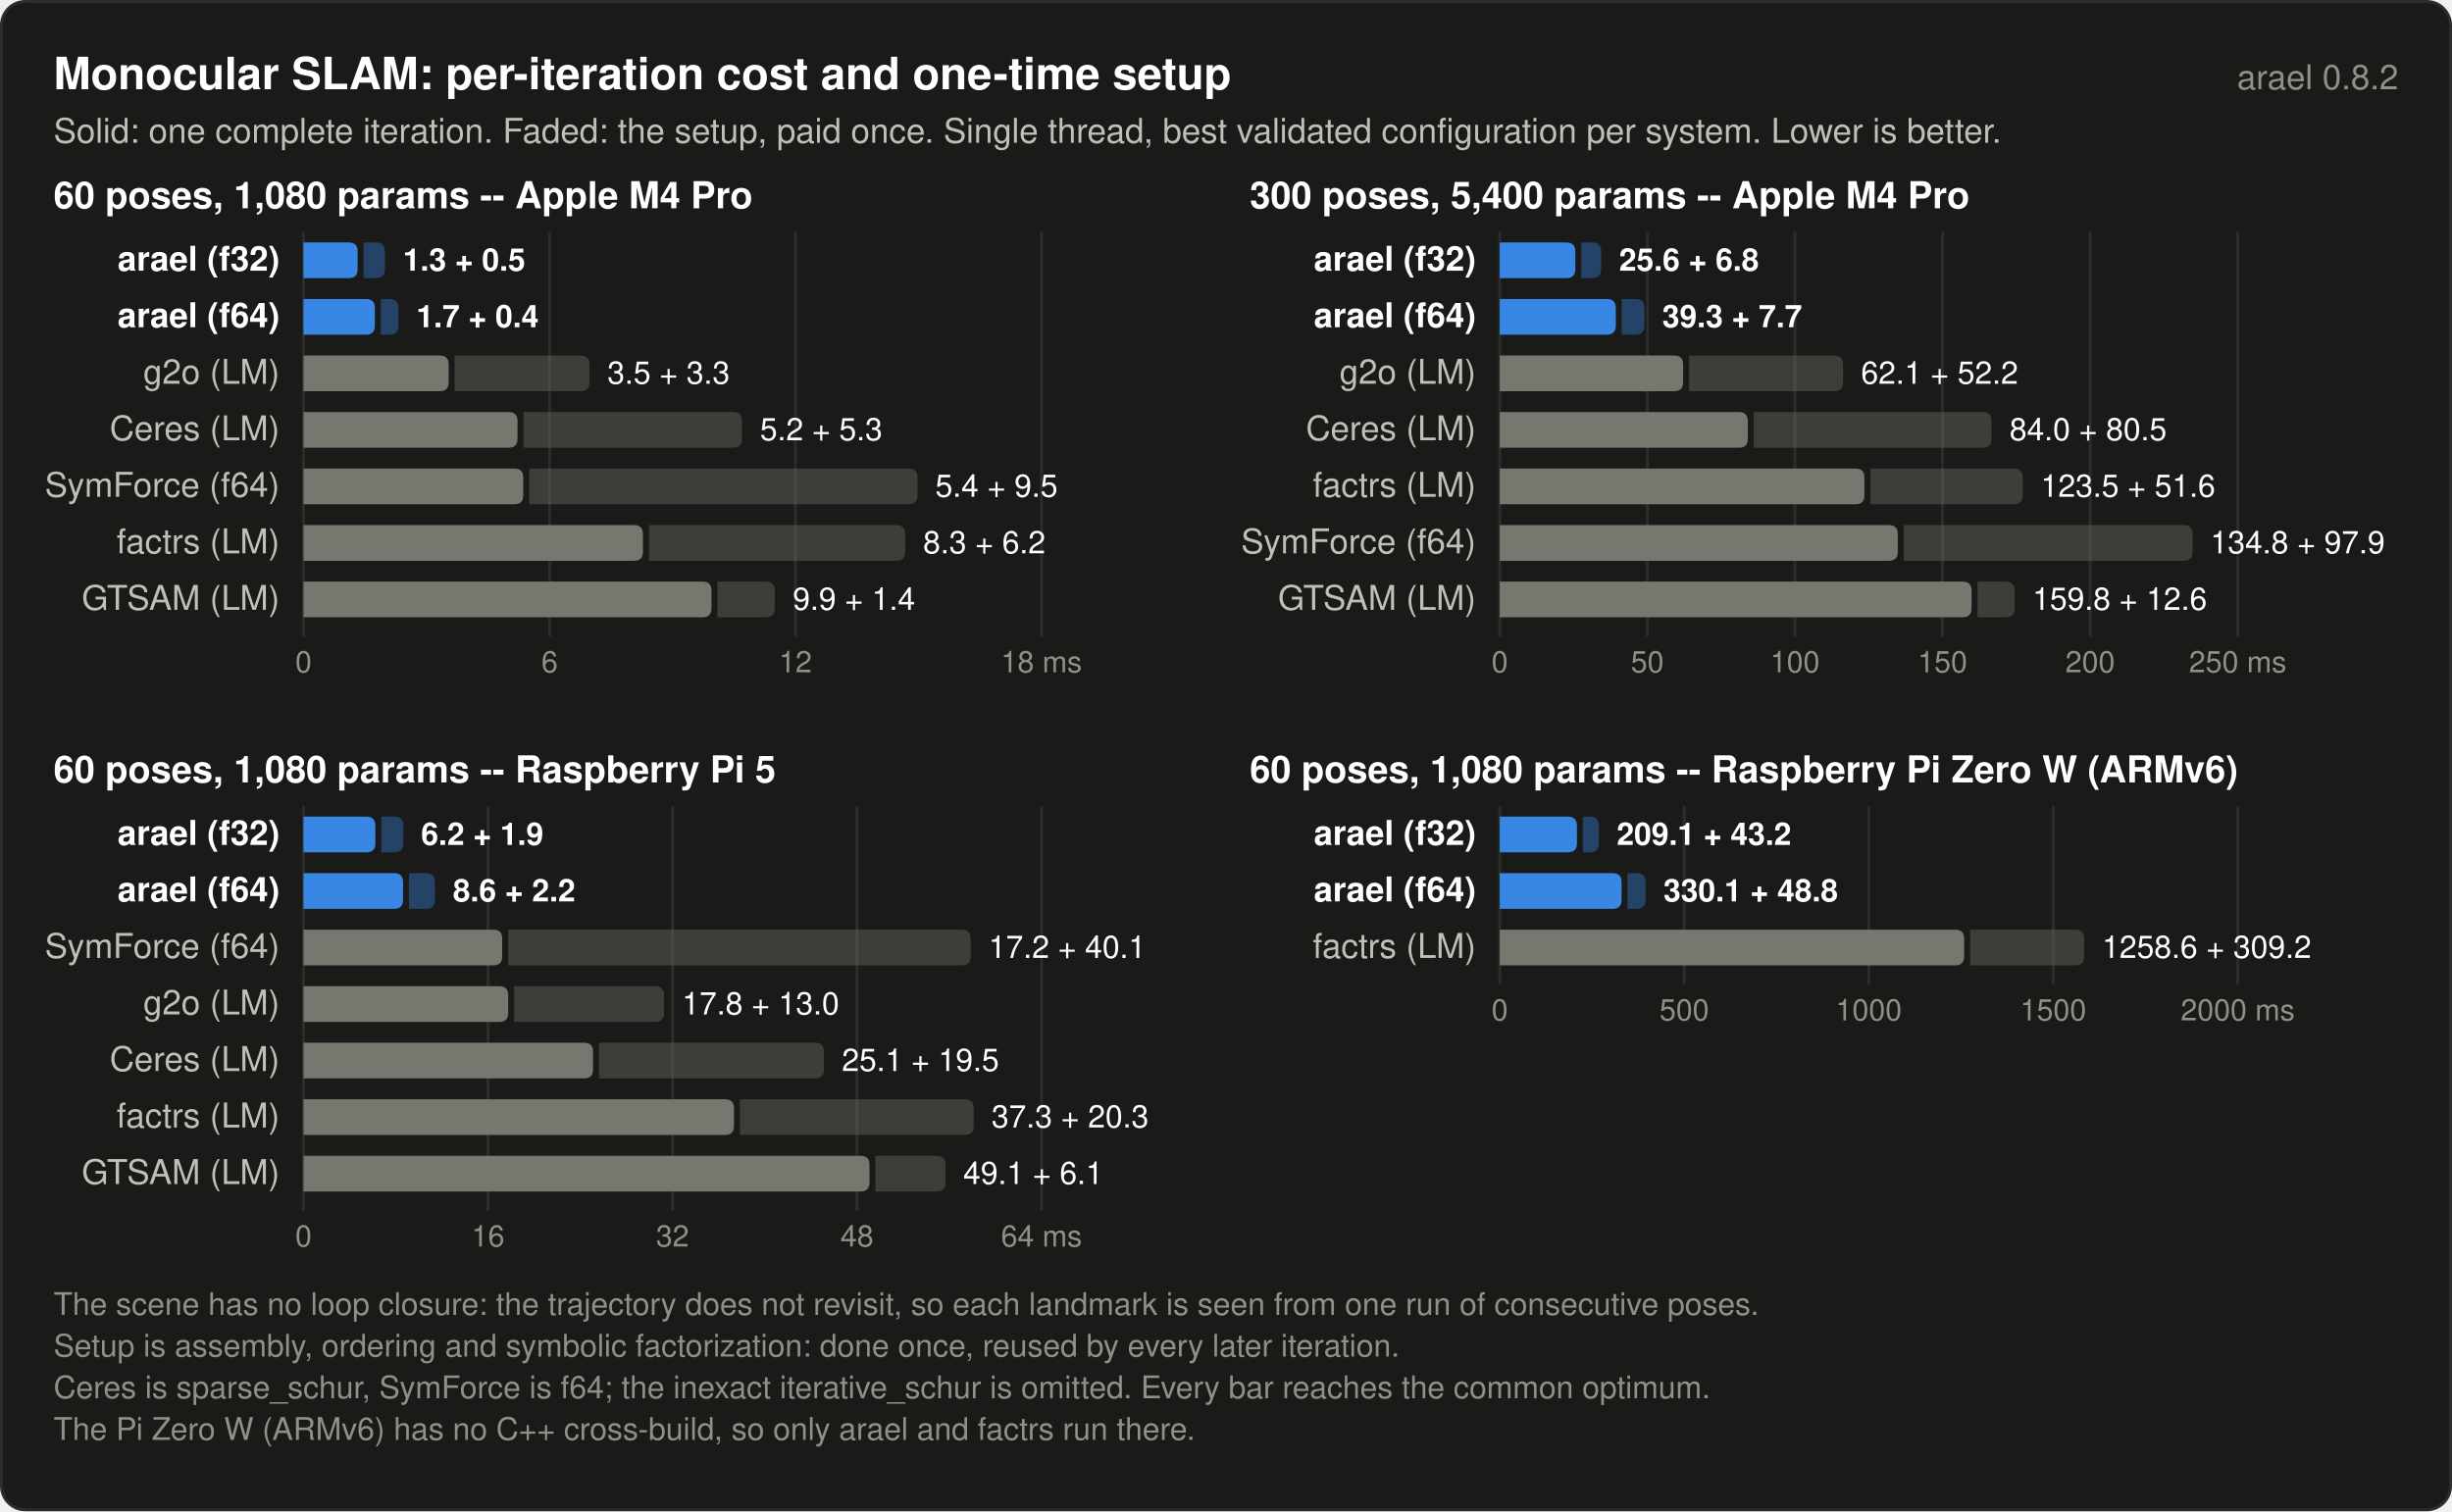
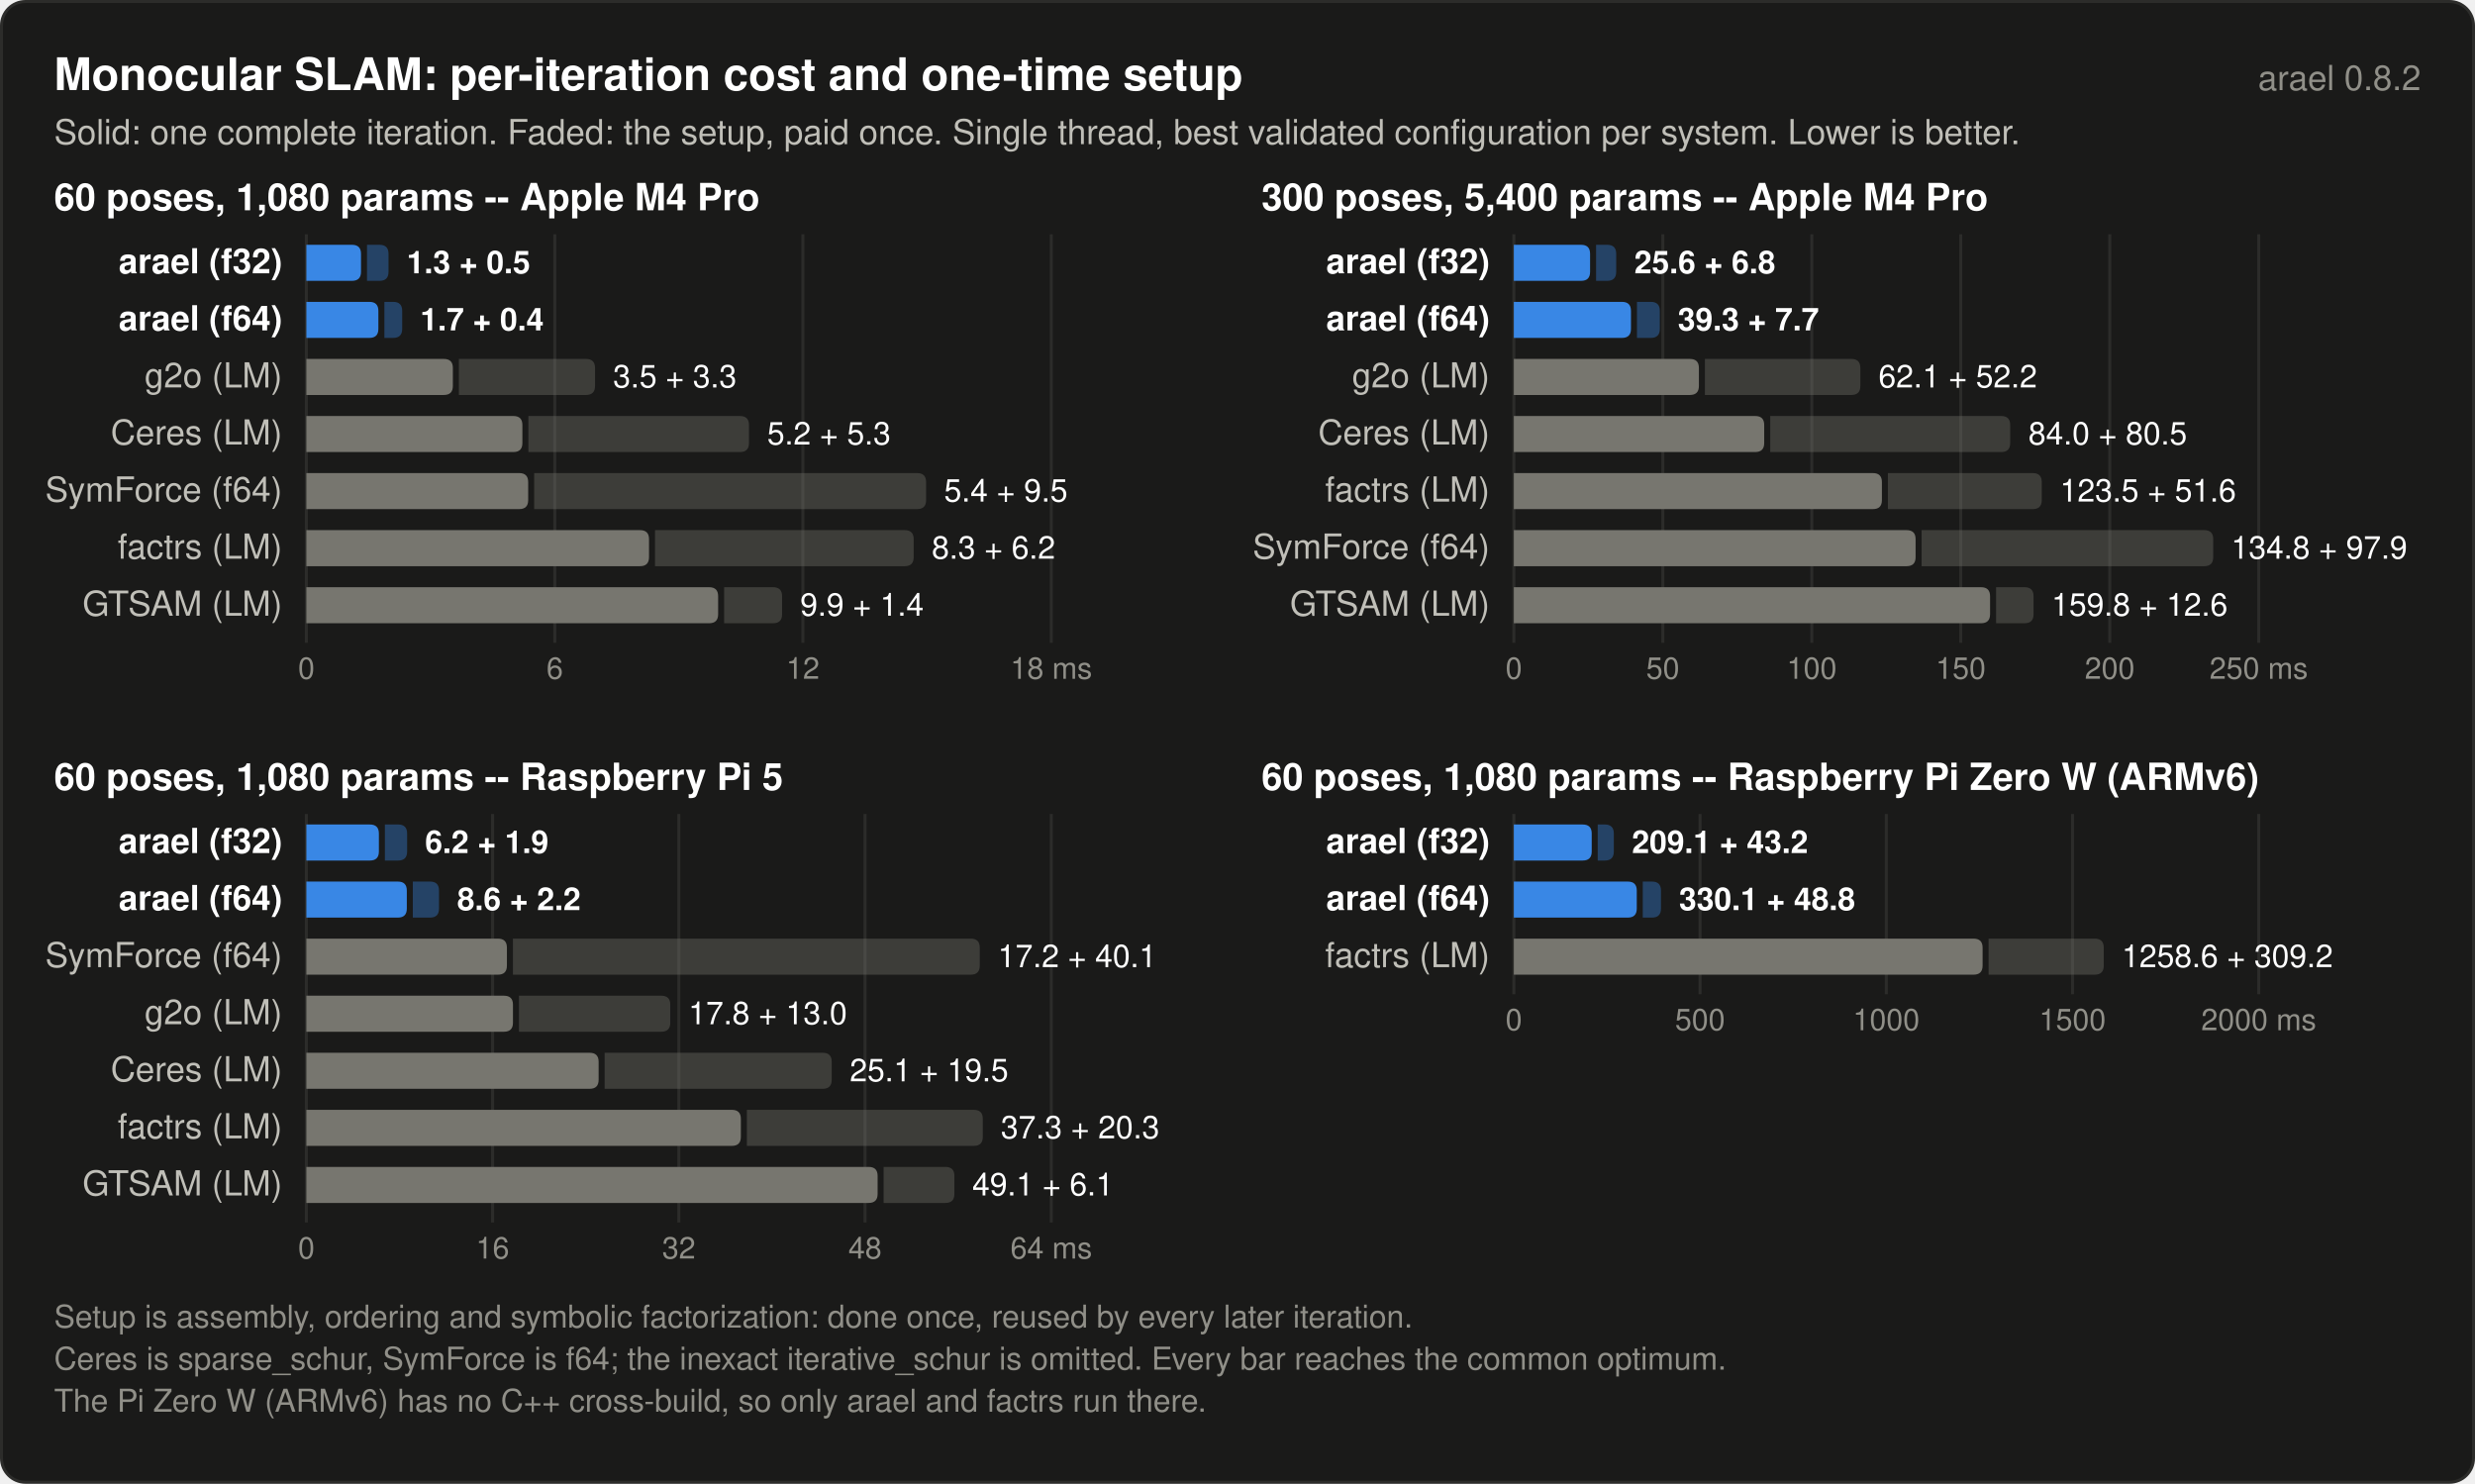
- <svg xmlns="http://www.w3.org/2000/svg" width="824" height="508" viewBox="0 0 824 508" font-family="ui-sans-serif, system-ui, -apple-system, 'Segoe UI', Helvetica, Arial, sans-serif">
-   <rect x="0.5" y="0.5" width="823" height="507" rx="8" fill="#1a1a19" stroke="#2c2c2a" />
+ <svg xmlns="http://www.w3.org/2000/svg" width="824" height="494" viewBox="0 0 824 494" font-family="ui-sans-serif, system-ui, -apple-system, 'Segoe UI', Helvetica, Arial, sans-serif">
+   <rect x="0.5" y="0.5" width="823" height="493" rx="8" fill="#1a1a19" stroke="#2c2c2a" />
  <text x="18" y="30" font-size="15" font-weight="600" fill="#ffffff">Monocular SLAM: per-iteration cost and one-time setup</text>
  <text x="806" y="30" font-size="11.5" text-anchor="end" fill="#908f88">arael 0.8.2</text>
  <text x="18" y="48" font-size="11.5" fill="#c0bfb8">Solid: one complete iteration. Faded: the setup, paid once. Single thread, best validated configuration per system. Lower is better.</text>
  <text x="18" y="70" font-size="12.5" font-weight="600" fill="#ffffff">60 poses, 1,080 params -- Apple M4 Pro</text>
  <line x1="102.0" y1="78" x2="102.0" y2="214" stroke="#2c2c2a" stroke-width="1" />
  <text x="102.0" y="226" font-size="10" text-anchor="middle" fill="#908f88">0</text>
  <line x1="184.7" y1="78" x2="184.7" y2="214" stroke="#2c2c2a" stroke-width="1" />
  <text x="184.7" y="226" font-size="10" text-anchor="middle" fill="#908f88">6</text>
  <line x1="267.3" y1="78" x2="267.3" y2="214" stroke="#2c2c2a" stroke-width="1" />
  <text x="267.3" y="226" font-size="10" text-anchor="middle" fill="#908f88">12</text>
  <line x1="350.0" y1="78" x2="350.0" y2="214" stroke="#2c2c2a" stroke-width="1" />
  <text x="350.0" y="226" font-size="10" text-anchor="middle" fill="#908f88">18 ms</text>
  <text x="94" y="91.0" font-size="11.5" text-anchor="end" font-weight="600" fill="#ffffff">arael (f32)</text>
  <path d="M102,81.5 L117.187,81.5 Q120.187,81.5 120.187,84.5 L120.187,90.5 Q120.187,93.5 117.187,93.5 L102,93.5 Z" fill="#3987e5" />
  <path d="M122.187,81.5 L126.351,81.5 Q129.351,81.5 129.351,84.5 L129.351,90.5 Q129.351,93.5 126.351,93.5 L122.187,93.5 Z" fill="#3987e5" fill-opacity="0.38" />
  <text x="135.4" y="91.0" font-size="10.5" font-weight="600" fill="#ffffff">1.3 + 0.5</text>
  <text x="94" y="110.0" font-size="11.5" text-anchor="end" font-weight="600" fill="#ffffff">arael (f64)</text>
  <path d="M102,100.5 L122.973,100.5 Q125.973,100.5 125.973,103.5 L125.973,109.5 Q125.973,112.5 122.973,112.5 L102,112.5 Z" fill="#3987e5" />
  <path d="M127.973,100.5 L130.898,100.5 Q133.898,100.5 133.898,103.5 L133.898,109.5 Q133.898,112.5 130.898,112.5 L127.973,112.5 Z" fill="#3987e5" fill-opacity="0.38" />
  <text x="139.9" y="110.0" font-size="10.5" font-weight="600" fill="#ffffff">1.7 + 0.4</text>
  <text x="94" y="129.0" font-size="11.5" text-anchor="end" fill="#c0bfb8">g2o (LM)</text>
  <path d="M102,119.5 L147.773,119.5 Q150.773,119.5 150.773,122.5 L150.773,128.5 Q150.773,131.5 147.773,131.5 L102,131.5 Z" fill="#77766f" />
  <path d="M152.773,119.5 L195.102,119.5 Q198.102,119.5 198.102,122.5 L198.102,128.5 Q198.102,131.5 195.102,131.5 L152.773,131.5 Z" fill="#77766f" fill-opacity="0.38" />
  <text x="204.1" y="129.0" font-size="10.5" fill="#ffffff">3.5 + 3.3</text>
  <text x="94" y="148.0" font-size="11.5" text-anchor="end" fill="#c0bfb8">Ceres (LM)</text>
  <path d="M102,138.5 L170.92,138.5 Q173.92,138.5 173.92,141.5 L173.92,147.5 Q173.92,150.5 170.92,150.5 L102,150.5 Z" fill="#77766f" />
  <path d="M175.92,138.5 L246.356,138.5 Q249.356,138.5 249.356,141.5 L249.356,147.5 Q249.356,150.5 246.356,150.5 L175.92,150.5 Z" fill="#77766f" fill-opacity="0.38" />
  <text x="255.4" y="148.0" font-size="10.5" fill="#ffffff">5.2 + 5.3</text>
  <text x="94" y="167.0" font-size="11.5" text-anchor="end" fill="#c0bfb8">SymForce (f64)</text>
  <path d="M102,157.5 L172.849,157.5 Q175.849,157.5 175.849,160.5 L175.849,166.5 Q175.849,169.5 172.849,169.5 L102,169.5 Z" fill="#77766f" />
  <path d="M177.849,157.5 L305.324,157.5 Q308.324,157.5 308.324,160.5 L308.324,166.5 Q308.324,169.5 305.324,169.5 L177.849,169.5 Z" fill="#77766f" fill-opacity="0.38" />
  <text x="314.3" y="167.0" font-size="10.5" fill="#ffffff">5.4 + 9.5</text>
  <text x="94" y="186.0" font-size="11.5" text-anchor="end" fill="#c0bfb8">factrs (LM)</text>
  <path d="M102,176.5 L213.08,176.5 Q216.08,176.5 216.08,179.5 L216.08,185.5 Q216.08,188.5 213.08,188.5 L102,188.5 Z" fill="#77766f" />
  <path d="M218.08,176.5 L301.191,176.5 Q304.191,176.5 304.191,179.5 L304.191,185.5 Q304.191,188.5 301.191,188.5 L218.08,188.5 Z" fill="#77766f" fill-opacity="0.38" />
  <text x="310.2" y="186.0" font-size="10.5" fill="#ffffff">8.3 + 6.2</text>
  <text x="94" y="205.0" font-size="11.5" text-anchor="end" fill="#c0bfb8">GTSAM (LM)</text>
  <path d="M102,195.5 L236.089,195.5 Q239.089,195.5 239.089,198.5 L239.089,204.5 Q239.089,207.5 236.089,207.5 L102,207.5 Z" fill="#77766f" />
  <path d="M241.089,195.5 L257.378,195.5 Q260.378,195.5 260.378,198.5 L260.378,204.5 Q260.378,207.5 257.378,207.5 L241.089,207.5 Z" fill="#77766f" fill-opacity="0.38" />
  <text x="266.4" y="205.0" font-size="10.5" fill="#ffffff">9.9 + 1.4</text>
  <text x="420" y="70" font-size="12.5" font-weight="600" fill="#ffffff">300 poses, 5,400 params -- Apple M4 Pro</text>
  <line x1="504.0" y1="78" x2="504.0" y2="214" stroke="#2c2c2a" stroke-width="1" />
  <text x="504.0" y="226" font-size="10" text-anchor="middle" fill="#908f88">0</text>
  <line x1="553.6" y1="78" x2="553.6" y2="214" stroke="#2c2c2a" stroke-width="1" />
  <text x="553.6" y="226" font-size="10" text-anchor="middle" fill="#908f88">50</text>
  <line x1="603.2" y1="78" x2="603.2" y2="214" stroke="#2c2c2a" stroke-width="1" />
  <text x="603.2" y="226" font-size="10" text-anchor="middle" fill="#908f88">100</text>
  <line x1="652.8" y1="78" x2="652.8" y2="214" stroke="#2c2c2a" stroke-width="1" />
  <text x="652.8" y="226" font-size="10" text-anchor="middle" fill="#908f88">150</text>
  <line x1="702.4" y1="78" x2="702.4" y2="214" stroke="#2c2c2a" stroke-width="1" />
  <text x="702.4" y="226" font-size="10" text-anchor="middle" fill="#908f88">200</text>
  <line x1="752.0" y1="78" x2="752.0" y2="214" stroke="#2c2c2a" stroke-width="1" />
  <text x="752.0" y="226" font-size="10" text-anchor="middle" fill="#908f88">250 ms</text>
  <text x="496" y="91.0" font-size="11.5" text-anchor="end" font-weight="600" fill="#ffffff">arael (f32)</text>
  <path d="M504,81.5 L526.385,81.5 Q529.385,81.5 529.385,84.5 L529.385,90.5 Q529.385,93.5 526.385,93.5 L504,93.5 Z" fill="#3987e5" />
  <path d="M531.385,81.5 L535.081,81.5 Q538.081,81.5 538.081,84.5 L538.081,90.5 Q538.081,93.5 535.081,93.5 L531.385,93.5 Z" fill="#3987e5" fill-opacity="0.38" />
  <text x="544.1" y="91.0" font-size="10.5" font-weight="600" fill="#ffffff">25.6 + 6.8</text>
  <text x="496" y="110.0" font-size="11.5" text-anchor="end" font-weight="600" fill="#ffffff">arael (f64)</text>
  <path d="M504,100.5 L539.996,100.5 Q542.996,100.5 542.996,103.5 L542.996,109.5 Q542.996,112.5 539.996,112.5 L504,112.5 Z" fill="#3987e5" />
  <path d="M544.996,100.5 L549.604,100.5 Q552.604,100.5 552.604,103.5 L552.604,109.5 Q552.604,112.5 549.604,112.5 L544.996,112.5 Z" fill="#3987e5" fill-opacity="0.38" />
  <text x="558.6" y="110.0" font-size="10.5" font-weight="600" fill="#ffffff">39.3 + 7.7</text>
  <text x="496" y="129.0" font-size="11.5" text-anchor="end" fill="#c0bfb8">g2o (LM)</text>
  <path d="M504,119.5 L562.613,119.5 Q565.613,119.5 565.613,122.5 L565.613,128.5 Q565.613,131.5 562.613,131.5 L504,131.5 Z" fill="#77766f" />
  <path d="M567.613,119.5 L616.366,119.5 Q619.366,119.5 619.366,122.5 L619.366,128.5 Q619.366,131.5 616.366,131.5 L567.613,131.5 Z" fill="#77766f" fill-opacity="0.38" />
  <text x="625.4" y="129.0" font-size="10.5" fill="#ffffff">62.1 + 52.2</text>
  <text x="496" y="148.0" font-size="11.5" text-anchor="end" fill="#c0bfb8">Ceres (LM)</text>
  <path d="M504,138.5 L584.358,138.5 Q587.358,138.5 587.358,141.5 L587.358,147.5 Q587.358,150.5 584.358,150.5 L504,150.5 Z" fill="#77766f" />
  <path d="M589.358,138.5 L666.253,138.5 Q669.253,138.5 669.253,141.5 L669.253,147.5 Q669.253,150.5 666.253,150.5 L589.358,150.5 Z" fill="#77766f" fill-opacity="0.38" />
  <text x="675.3" y="148.0" font-size="10.5" fill="#ffffff">84.0 + 80.5</text>
  <text x="496" y="167.0" font-size="11.5" text-anchor="end" fill="#c0bfb8">factrs (LM)</text>
  <path d="M504,157.5 L623.542,157.5 Q626.542,157.5 626.542,160.5 L626.542,166.5 Q626.542,169.5 623.542,169.5 L504,169.5 Z" fill="#77766f" />
  <path d="M628.542,157.5 L676.759,157.5 Q679.759,157.5 679.759,160.5 L679.759,166.5 Q679.759,169.5 676.759,169.5 L628.542,169.5 Z" fill="#77766f" fill-opacity="0.38" />
  <text x="685.8" y="167.0" font-size="10.5" fill="#ffffff">123.5 + 51.6</text>
  <text x="496" y="186.0" font-size="11.5" text-anchor="end" fill="#c0bfb8">SymForce (f64)</text>
  <path d="M504,176.5 L634.761,176.5 Q637.761,176.5 637.761,179.5 L637.761,185.5 Q637.761,188.5 634.761,188.5 L504,188.5 Z" fill="#77766f" />
  <path d="M639.761,176.5 L733.848,176.5 Q736.848,176.5 736.848,179.5 L736.848,185.5 Q736.848,188.5 733.848,188.5 L639.761,188.5 Z" fill="#77766f" fill-opacity="0.38" />
  <text x="742.8" y="186.0" font-size="10.5" fill="#ffffff">134.8 + 97.9</text>
  <text x="496" y="205.0" font-size="11.5" text-anchor="end" fill="#c0bfb8">GTSAM (LM)</text>
  <path d="M504,195.5 L659.551,195.5 Q662.551,195.5 662.551,198.5 L662.551,204.5 Q662.551,207.5 659.551,207.5 L504,207.5 Z" fill="#77766f" />
  <path d="M664.551,195.5 L674.031,195.5 Q677.031,195.5 677.031,198.5 L677.031,204.5 Q677.031,207.5 674.031,207.5 L664.551,207.5 Z" fill="#77766f" fill-opacity="0.38" />
  <text x="683.0" y="205.0" font-size="10.5" fill="#ffffff">159.8 + 12.6</text>
  <text x="18" y="263" font-size="12.5" font-weight="600" fill="#ffffff">60 poses, 1,080 params -- Raspberry Pi 5</text>
  <line x1="102.0" y1="271" x2="102.0" y2="407" stroke="#2c2c2a" stroke-width="1" />
  <text x="102.0" y="419" font-size="10" text-anchor="middle" fill="#908f88">0</text>
  <line x1="164.0" y1="271" x2="164.0" y2="407" stroke="#2c2c2a" stroke-width="1" />
  <text x="164.0" y="419" font-size="10" text-anchor="middle" fill="#908f88">16</text>
  <line x1="226.0" y1="271" x2="226.0" y2="407" stroke="#2c2c2a" stroke-width="1" />
  <text x="226.0" y="419" font-size="10" text-anchor="middle" fill="#908f88">32</text>
  <line x1="288.0" y1="271" x2="288.0" y2="407" stroke="#2c2c2a" stroke-width="1" />
  <text x="288.0" y="419" font-size="10" text-anchor="middle" fill="#908f88">48</text>
  <line x1="350.0" y1="271" x2="350.0" y2="407" stroke="#2c2c2a" stroke-width="1" />
  <text x="350.0" y="419" font-size="10" text-anchor="middle" fill="#908f88">64 ms</text>
  <text x="94" y="284.0" font-size="11.5" text-anchor="end" font-weight="600" fill="#ffffff">arael (f32)</text>
  <path d="M102,274.5 L123.141,274.5 Q126.141,274.5 126.141,277.5 L126.141,283.5 Q126.141,286.5 123.141,286.5 L102,286.5 Z" fill="#3987e5" />
  <path d="M128.141,274.5 L132.543,274.5 Q135.543,274.5 135.543,277.5 L135.543,283.5 Q135.543,286.5 132.543,286.5 L128.141,286.5 Z" fill="#3987e5" fill-opacity="0.38" />
  <text x="141.5" y="284.0" font-size="10.5" font-weight="600" fill="#ffffff">6.2 + 1.9</text>
  <text x="94" y="303.0" font-size="11.5" text-anchor="end" font-weight="600" fill="#ffffff">arael (f64)</text>
  <path d="M102,293.5 L132.441,293.5 Q135.441,293.5 135.441,296.5 L135.441,302.5 Q135.441,305.5 132.441,305.5 L102,305.5 Z" fill="#3987e5" />
  <path d="M137.441,293.5 L143.16,293.5 Q146.16,293.5 146.16,296.5 L146.16,302.5 Q146.16,305.5 143.16,305.5 L137.441,305.5 Z" fill="#3987e5" fill-opacity="0.38" />
  <text x="152.2" y="303.0" font-size="10.5" font-weight="600" fill="#ffffff">8.6 + 2.2</text>
  <text x="94" y="322.0" font-size="11.5" text-anchor="end" fill="#c0bfb8">SymForce (f64)</text>
  <path d="M102,312.5 L165.766,312.5 Q168.766,312.5 168.766,315.5 L168.766,321.5 Q168.766,324.5 165.766,324.5 L102,324.5 Z" fill="#77766f" />
  <path d="M170.766,312.5 L323.192,312.5 Q326.192,312.5 326.192,315.5 L326.192,321.5 Q326.192,324.5 323.192,324.5 L170.766,324.5 Z" fill="#77766f" fill-opacity="0.38" />
  <text x="332.2" y="322.0" font-size="10.5" fill="#ffffff">17.2 + 40.1</text>
  <text x="94" y="341.0" font-size="11.5" text-anchor="end" fill="#c0bfb8">g2o (LM)</text>
  <path d="M102,331.5 L167.781,331.5 Q170.781,331.5 170.781,334.5 L170.781,340.5 Q170.781,343.5 167.781,343.5 L102,343.5 Z" fill="#77766f" />
  <path d="M172.781,331.5 L220.156,331.5 Q223.156,331.5 223.156,334.5 L223.156,340.5 Q223.156,343.5 220.156,343.5 L172.781,343.5 Z" fill="#77766f" fill-opacity="0.38" />
  <text x="229.2" y="341.0" font-size="10.5" fill="#ffffff">17.8 + 13.0</text>
  <text x="94" y="360.0" font-size="11.5" text-anchor="end" fill="#c0bfb8">Ceres (LM)</text>
  <path d="M102,350.5 L196.301,350.5 Q199.301,350.5 199.301,353.5 L199.301,359.5 Q199.301,362.5 196.301,362.5 L102,362.5 Z" fill="#77766f" />
  <path d="M201.301,350.5 L273.902,350.5 Q276.902,350.5 276.902,353.5 L276.902,359.5 Q276.902,362.5 273.902,362.5 L201.301,362.5 Z" fill="#77766f" fill-opacity="0.38" />
  <text x="282.9" y="360.0" font-size="10.5" fill="#ffffff">25.1 + 19.5</text>
  <text x="94" y="379.0" font-size="11.5" text-anchor="end" fill="#c0bfb8">factrs (LM)</text>
  <path d="M102,369.5 L243.654,369.5 Q246.654,369.5 246.654,372.5 L246.654,378.5 Q246.654,381.5 243.654,381.5 L102,381.5 Z" fill="#77766f" />
  <path d="M248.654,369.5 L324.2,369.5 Q327.2,369.5 327.2,372.5 L327.2,378.5 Q327.2,381.5 324.2,381.5 L248.654,381.5 Z" fill="#77766f" fill-opacity="0.38" />
  <text x="333.2" y="379.0" font-size="10.5" fill="#ffffff">37.3 + 20.3</text>
  <text x="94" y="398.0" font-size="11.5" text-anchor="end" fill="#c0bfb8">GTSAM (LM)</text>
  <path d="M102,388.5 L289.185,388.5 Q292.185,388.5 292.185,391.5 L292.185,397.5 Q292.185,400.5 289.185,400.5 L102,400.5 Z" fill="#77766f" />
  <path d="M294.185,388.5 L314.745,388.5 Q317.745,388.5 317.745,391.5 L317.745,397.5 Q317.745,400.5 314.745,400.5 L294.185,400.5 Z" fill="#77766f" fill-opacity="0.38" />
  <text x="323.7" y="398.0" font-size="10.5" fill="#ffffff">49.1 + 6.1</text>
  <text x="420" y="263" font-size="12.5" font-weight="600" fill="#ffffff">60 poses, 1,080 params -- Raspberry Pi Zero W (ARMv6)</text>
  <line x1="504.0" y1="271" x2="504.0" y2="331" stroke="#2c2c2a" stroke-width="1" />
  <text x="504.0" y="343" font-size="10" text-anchor="middle" fill="#908f88">0</text>
  <line x1="566.0" y1="271" x2="566.0" y2="331" stroke="#2c2c2a" stroke-width="1" />
  <text x="566.0" y="343" font-size="10" text-anchor="middle" fill="#908f88">500</text>
  <line x1="628.0" y1="271" x2="628.0" y2="331" stroke="#2c2c2a" stroke-width="1" />
  <text x="628.0" y="343" font-size="10" text-anchor="middle" fill="#908f88">1000</text>
  <line x1="690.0" y1="271" x2="690.0" y2="331" stroke="#2c2c2a" stroke-width="1" />
  <text x="690.0" y="343" font-size="10" text-anchor="middle" fill="#908f88">1500</text>
  <line x1="752.0" y1="271" x2="752.0" y2="331" stroke="#2c2c2a" stroke-width="1" />
  <text x="752.0" y="343" font-size="10" text-anchor="middle" fill="#908f88">2000 ms</text>
  <text x="496" y="284.0" font-size="11.5" text-anchor="end" font-weight="600" fill="#ffffff">arael (f32)</text>
  <path d="M504,274.5 L526.928,274.5 Q529.928,274.5 529.928,277.5 L529.928,283.5 Q529.928,286.5 526.928,286.5 L504,286.5 Z" fill="#3987e5" />
  <path d="M531.928,274.5 L534.289,274.5 Q537.289,274.5 537.289,277.5 L537.289,283.5 Q537.289,286.5 534.289,286.5 L531.928,286.5 Z" fill="#3987e5" fill-opacity="0.38" />
  <text x="543.3" y="284.0" font-size="10.5" font-weight="600" fill="#ffffff">209.1 + 43.2</text>
  <text x="496" y="303.0" font-size="11.5" text-anchor="end" font-weight="600" fill="#ffffff">arael (f64)</text>
  <path d="M504,293.5 L541.929,293.5 Q544.929,293.5 544.929,296.5 L544.929,302.5 Q544.929,305.5 541.929,305.5 L504,305.5 Z" fill="#3987e5" />
  <path d="M546.929,293.5 L549.982,293.5 Q552.982,293.5 552.982,296.5 L552.982,302.5 Q552.982,305.5 549.982,305.5 L546.929,305.5 Z" fill="#3987e5" fill-opacity="0.38" />
  <text x="559.0" y="303.0" font-size="10.5" font-weight="600" fill="#ffffff">330.1 + 48.8</text>
  <text x="496" y="322.0" font-size="11.5" text-anchor="end" fill="#c0bfb8">factrs (LM)</text>
  <path d="M504,312.5 L657.064,312.5 Q660.064,312.5 660.064,315.5 L660.064,321.5 Q660.064,324.5 657.064,324.5 L504,324.5 Z" fill="#77766f" />
  <path d="M662.064,312.5 L697.403,312.5 Q700.403,312.5 700.403,315.5 L700.403,321.5 Q700.403,324.5 697.403,324.5 L662.064,324.5 Z" fill="#77766f" fill-opacity="0.38" />
  <text x="706.4" y="322.0" font-size="10.5" fill="#ffffff">1258.6 + 309.2</text>
-   <text x="18" y="442" font-size="10.5" fill="#908f88">The scene has no loop closure: the trajectory does not revisit, so each landmark is seen from one run of consecutive poses.</text>
-   <text x="18" y="456" font-size="10.5" fill="#908f88">Setup is assembly, ordering and symbolic factorization: done once, reused by every later iteration.</text>
-   <text x="18" y="470" font-size="10.5" fill="#908f88">Ceres is sparse_schur, SymForce is f64; the inexact iterative_schur is omitted. Every bar reaches the common optimum.</text>
-   <text x="18" y="484" font-size="10.5" fill="#908f88">The Pi Zero W (ARMv6) has no C++ cross-build, so only arael and factrs run there.</text>
+   <text x="18" y="442" font-size="10.5" fill="#908f88">Setup is assembly, ordering and symbolic factorization: done once, reused by every later iteration.</text>
+   <text x="18" y="456" font-size="10.5" fill="#908f88">Ceres is sparse_schur, SymForce is f64; the inexact iterative_schur is omitted. Every bar reaches the common optimum.</text>
+   <text x="18" y="470" font-size="10.5" fill="#908f88">The Pi Zero W (ARMv6) has no C++ cross-build, so only arael and factrs run there.</text>
</svg>
